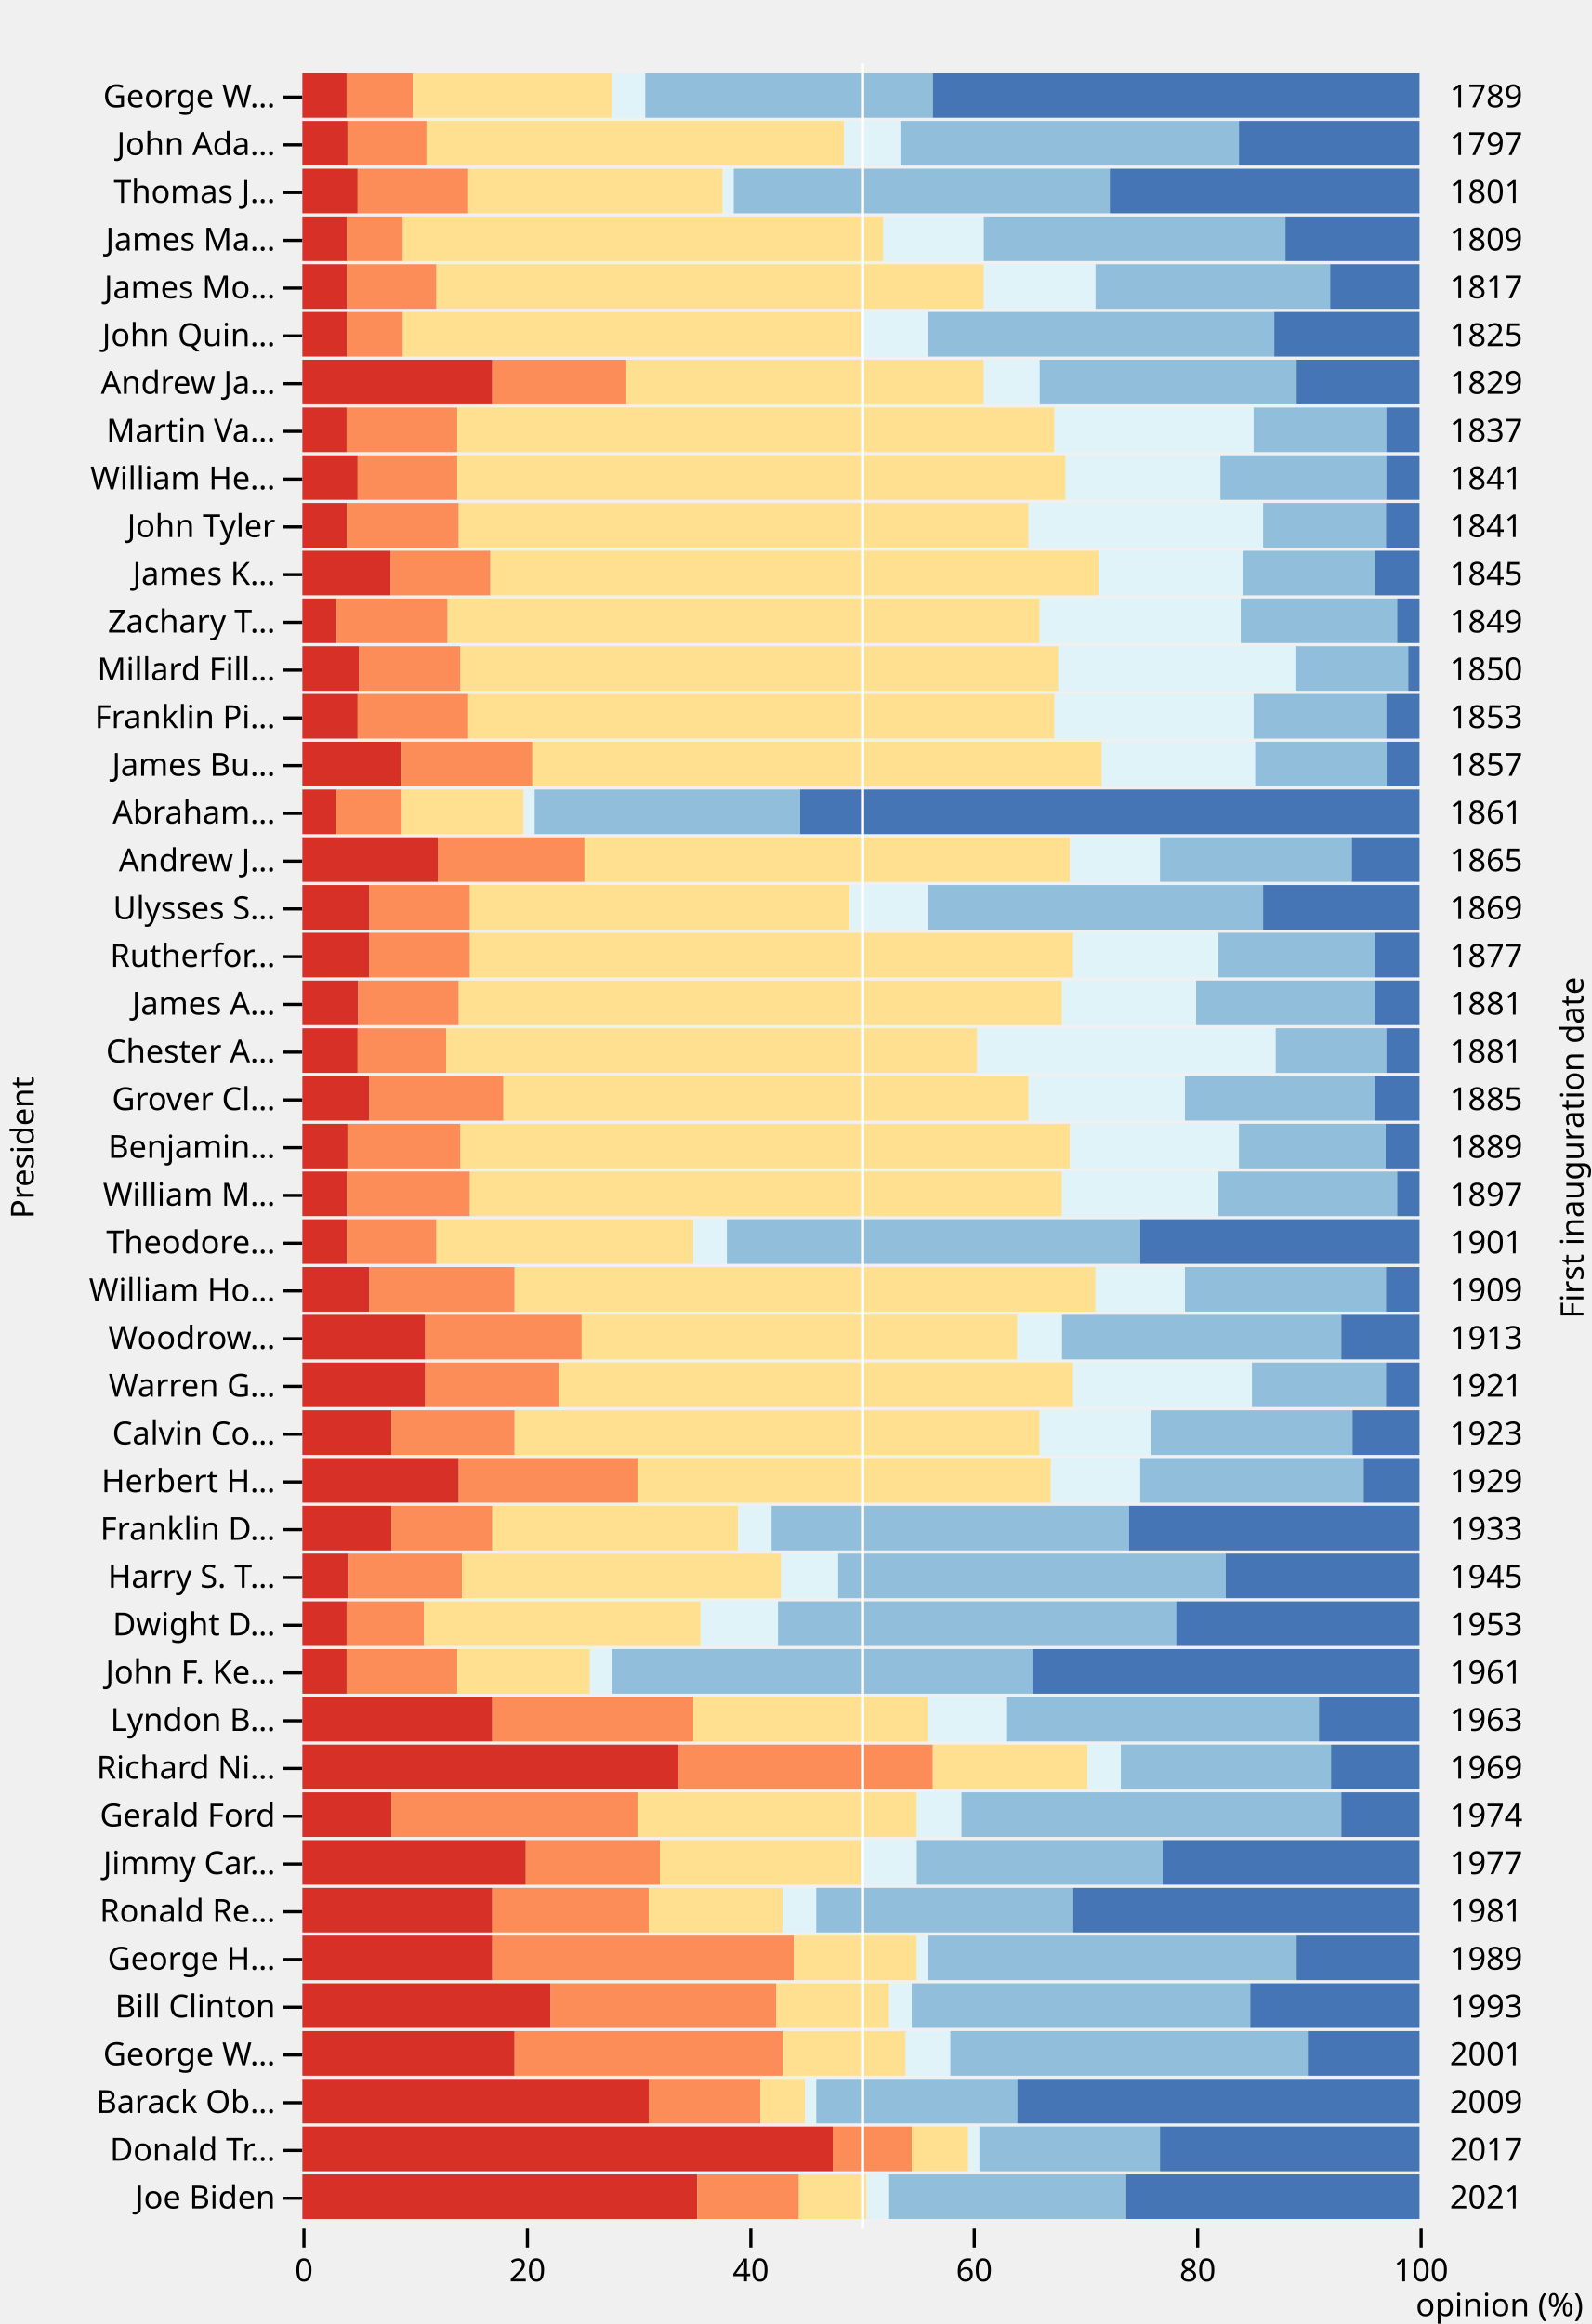
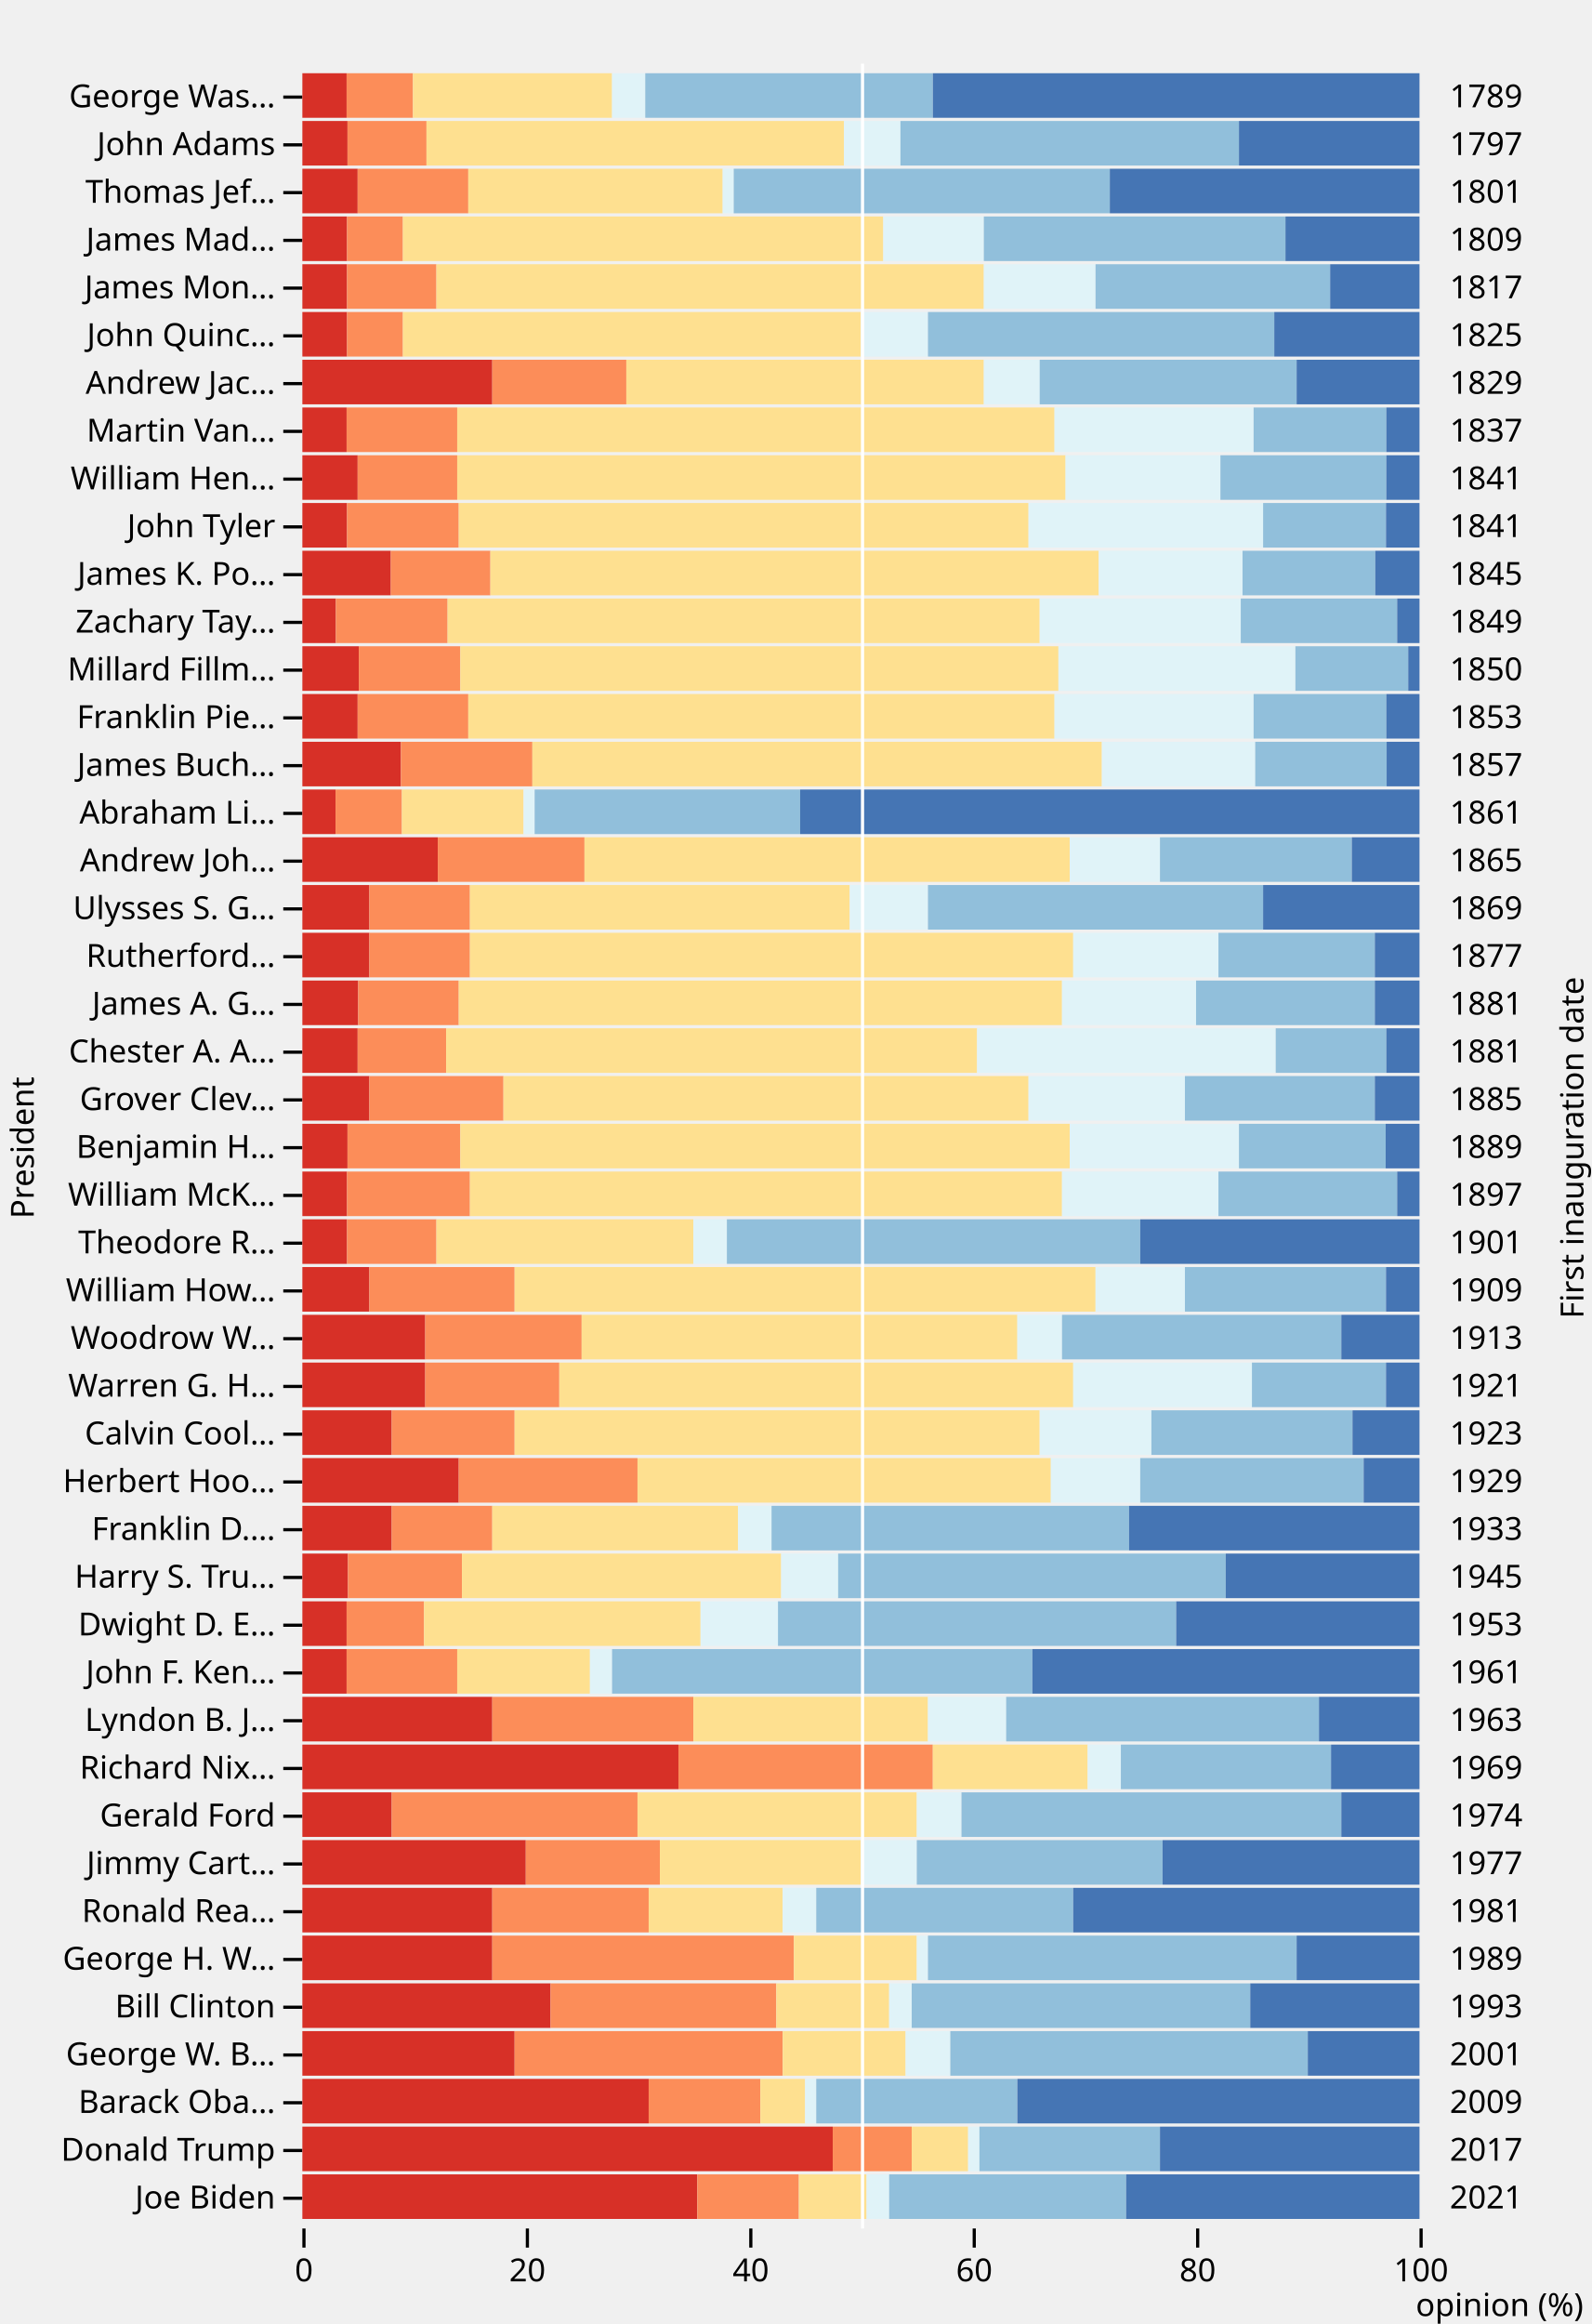
<svg xmlns="http://www.w3.org/2000/svg" class="plot" fill="currentColor" font-family="system-ui, sans-serif" font-size="10" text-anchor="middle" width="500" height="730" viewBox="0 0 500 730">
  <style>
    .plot {
      display: block;
      background: white;
      height: auto;
      height: intrinsic;
      max-width: 100%;
    }

    .plot text,
    .plot tspan {
      white-space: pre;
    }
  </style>
  <g aria-label="x-axis tick" fill="none" stroke="currentColor" transform="translate(0.5,0)">
    <path transform="translate(95,700)" d="M0,0L0,6" />
    <path transform="translate(165.2,700)" d="M0,0L0,6" />
    <path transform="translate(235.4,700)" d="M0,0L0,6" />
    <path transform="translate(305.6,700)" d="M0,0L0,6" />
    <path transform="translate(375.8,700)" d="M0,0L0,6" />
    <path transform="translate(446,700)" d="M0,0L0,6" />
  </g>
  <g aria-label="x-axis tick label" font-variant="tabular-nums" transform="translate(0.5,9.5)">
    <text y="0.71em" transform="translate(95,700)">0</text>
    <text y="0.71em" transform="translate(165.2,700)">20</text>
    <text y="0.71em" transform="translate(235.4,700)">40</text>
    <text y="0.71em" transform="translate(305.6,700)">60</text>
    <text y="0.71em" transform="translate(375.8,700)">80</text>
    <text y="0.71em" transform="translate(446,700)">100</text>
  </g>
  <g aria-label="x-axis label" text-anchor="end" transform="translate(51.5,27.5)">
    <text transform="translate(446,700)">opinion (%)</text>
  </g>
  <g aria-label="y-axis tick" fill="none" stroke="currentColor" transform="translate(0,7.5)">
    <path transform="translate(95,23)" d="M0,0L-6,0" />
    <path transform="translate(95,38)" d="M0,0L-6,0" />
    <path transform="translate(95,53)" d="M0,0L-6,0" />
    <path transform="translate(95,68)" d="M0,0L-6,0" />
    <path transform="translate(95,83)" d="M0,0L-6,0" />
    <path transform="translate(95,98)" d="M0,0L-6,0" />
    <path transform="translate(95,113)" d="M0,0L-6,0" />
    <path transform="translate(95,128)" d="M0,0L-6,0" />
    <path transform="translate(95,143)" d="M0,0L-6,0" />
    <path transform="translate(95,158)" d="M0,0L-6,0" />
    <path transform="translate(95,173)" d="M0,0L-6,0" />
    <path transform="translate(95,188)" d="M0,0L-6,0" />
    <path transform="translate(95,203)" d="M0,0L-6,0" />
    <path transform="translate(95,218)" d="M0,0L-6,0" />
    <path transform="translate(95,233)" d="M0,0L-6,0" />
    <path transform="translate(95,248)" d="M0,0L-6,0" />
    <path transform="translate(95,263)" d="M0,0L-6,0" />
    <path transform="translate(95,278)" d="M0,0L-6,0" />
    <path transform="translate(95,293)" d="M0,0L-6,0" />
    <path transform="translate(95,308)" d="M0,0L-6,0" />
    <path transform="translate(95,323)" d="M0,0L-6,0" />
    <path transform="translate(95,338)" d="M0,0L-6,0" />
    <path transform="translate(95,353)" d="M0,0L-6,0" />
    <path transform="translate(95,368)" d="M0,0L-6,0" />
    <path transform="translate(95,383)" d="M0,0L-6,0" />
    <path transform="translate(95,398)" d="M0,0L-6,0" />
    <path transform="translate(95,413)" d="M0,0L-6,0" />
    <path transform="translate(95,428)" d="M0,0L-6,0" />
    <path transform="translate(95,443)" d="M0,0L-6,0" />
    <path transform="translate(95,458)" d="M0,0L-6,0" />
    <path transform="translate(95,473)" d="M0,0L-6,0" />
    <path transform="translate(95,488)" d="M0,0L-6,0" />
    <path transform="translate(95,503)" d="M0,0L-6,0" />
    <path transform="translate(95,518)" d="M0,0L-6,0" />
    <path transform="translate(95,533)" d="M0,0L-6,0" />
    <path transform="translate(95,548)" d="M0,0L-6,0" />
    <path transform="translate(95,563)" d="M0,0L-6,0" />
    <path transform="translate(95,578)" d="M0,0L-6,0" />
    <path transform="translate(95,593)" d="M0,0L-6,0" />
    <path transform="translate(95,608)" d="M0,0L-6,0" />
    <path transform="translate(95,623)" d="M0,0L-6,0" />
    <path transform="translate(95,638)" d="M0,0L-6,0" />
    <path transform="translate(95,653)" d="M0,0L-6,0" />
    <path transform="translate(95,668)" d="M0,0L-6,0" />
    <path transform="translate(95,683)" d="M0,0L-6,0" />
  </g>
  <g aria-label="y-axis tick label" text-anchor="end" transform="translate(-8.5,7.5)">
-     <text y="0.32em" transform="translate(95,23)">George W…</text>
-     <text y="0.32em" transform="translate(95,38)">John Ada…</text>
-     <text y="0.32em" transform="translate(95,53)">Thomas J…</text>
-     <text y="0.32em" transform="translate(95,68)">James Ma…</text>
-     <text y="0.32em" transform="translate(95,83)">James Mo…</text>
-     <text y="0.32em" transform="translate(95,98)">John Quin…</text>
-     <text y="0.32em" transform="translate(95,113)">Andrew Ja…</text>
-     <text y="0.32em" transform="translate(95,128)">Martin Va…</text>
-     <text y="0.32em" transform="translate(95,143)">William He…</text>
+     <text y="0.32em" transform="translate(95,23)">George Was…</text>
+     <text y="0.32em" transform="translate(95,38)">John Adams</text>
+     <text y="0.32em" transform="translate(95,53)">Thomas Jef…</text>
+     <text y="0.32em" transform="translate(95,68)">James Mad…</text>
+     <text y="0.32em" transform="translate(95,83)">James Mon…</text>
+     <text y="0.32em" transform="translate(95,98)">John Quinc…</text>
+     <text y="0.32em" transform="translate(95,113)">Andrew Jac…</text>
+     <text y="0.32em" transform="translate(95,128)">Martin Van…</text>
+     <text y="0.32em" transform="translate(95,143)">William Hen…</text>
    <text y="0.32em" transform="translate(95,158)">John Tyler</text>
-     <text y="0.32em" transform="translate(95,173)">James K…</text>
-     <text y="0.32em" transform="translate(95,188)">Zachary T…</text>
-     <text y="0.32em" transform="translate(95,203)">Millard Fill…</text>
-     <text y="0.32em" transform="translate(95,218)">Franklin Pi…</text>
-     <text y="0.32em" transform="translate(95,233)">James Bu…</text>
-     <text y="0.32em" transform="translate(95,248)">Abraham…</text>
-     <text y="0.32em" transform="translate(95,263)">Andrew J…</text>
-     <text y="0.32em" transform="translate(95,278)">Ulysses S…</text>
-     <text y="0.32em" transform="translate(95,293)">Rutherfor…</text>
-     <text y="0.32em" transform="translate(95,308)">James A…</text>
-     <text y="0.32em" transform="translate(95,323)">Chester A…</text>
-     <text y="0.32em" transform="translate(95,338)">Grover Cl…</text>
-     <text y="0.32em" transform="translate(95,353)">Benjamin…</text>
-     <text y="0.32em" transform="translate(95,368)">William M…</text>
-     <text y="0.32em" transform="translate(95,383)">Theodore…</text>
-     <text y="0.32em" transform="translate(95,398)">William Ho…</text>
-     <text y="0.32em" transform="translate(95,413)">Woodrow…</text>
-     <text y="0.32em" transform="translate(95,428)">Warren G…</text>
-     <text y="0.32em" transform="translate(95,443)">Calvin Co…</text>
-     <text y="0.32em" transform="translate(95,458)">Herbert H…</text>
-     <text y="0.32em" transform="translate(95,473)">Franklin D…</text>
-     <text y="0.32em" transform="translate(95,488)">Harry S. T…</text>
-     <text y="0.32em" transform="translate(95,503)">Dwight D…</text>
-     <text y="0.32em" transform="translate(95,518)">John F. Ke…</text>
-     <text y="0.32em" transform="translate(95,533)">Lyndon B…</text>
-     <text y="0.32em" transform="translate(95,548)">Richard Ni…</text>
+     <text y="0.32em" transform="translate(95,173)">James K. Po…</text>
+     <text y="0.32em" transform="translate(95,188)">Zachary Tay…</text>
+     <text y="0.32em" transform="translate(95,203)">Millard Fillm…</text>
+     <text y="0.32em" transform="translate(95,218)">Franklin Pie…</text>
+     <text y="0.32em" transform="translate(95,233)">James Buch…</text>
+     <text y="0.32em" transform="translate(95,248)">Abraham Li…</text>
+     <text y="0.32em" transform="translate(95,263)">Andrew Joh…</text>
+     <text y="0.32em" transform="translate(95,278)">Ulysses S. G…</text>
+     <text y="0.32em" transform="translate(95,293)">Rutherford…</text>
+     <text y="0.32em" transform="translate(95,308)">James A. G…</text>
+     <text y="0.32em" transform="translate(95,323)">Chester A. A…</text>
+     <text y="0.32em" transform="translate(95,338)">Grover Clev…</text>
+     <text y="0.32em" transform="translate(95,353)">Benjamin H…</text>
+     <text y="0.32em" transform="translate(95,368)">William McK…</text>
+     <text y="0.32em" transform="translate(95,383)">Theodore R…</text>
+     <text y="0.32em" transform="translate(95,398)">William How…</text>
+     <text y="0.32em" transform="translate(95,413)">Woodrow W…</text>
+     <text y="0.32em" transform="translate(95,428)">Warren G. H…</text>
+     <text y="0.32em" transform="translate(95,443)">Calvin Cool…</text>
+     <text y="0.32em" transform="translate(95,458)">Herbert Hoo…</text>
+     <text y="0.32em" transform="translate(95,473)">Franklin D.…</text>
+     <text y="0.32em" transform="translate(95,488)">Harry S. Tru…</text>
+     <text y="0.32em" transform="translate(95,503)">Dwight D. E…</text>
+     <text y="0.32em" transform="translate(95,518)">John F. Ken…</text>
+     <text y="0.32em" transform="translate(95,533)">Lyndon B. J…</text>
+     <text y="0.32em" transform="translate(95,548)">Richard Nix…</text>
    <text y="0.32em" transform="translate(95,563)">Gerald Ford</text>
-     <text y="0.32em" transform="translate(95,578)">Jimmy Car…</text>
-     <text y="0.32em" transform="translate(95,593)">Ronald Re…</text>
-     <text y="0.32em" transform="translate(95,608)">George H…</text>
+     <text y="0.32em" transform="translate(95,578)">Jimmy Cart…</text>
+     <text y="0.32em" transform="translate(95,593)">Ronald Rea…</text>
+     <text y="0.32em" transform="translate(95,608)">George H. W…</text>
    <text y="0.32em" transform="translate(95,623)">Bill Clinton</text>
-     <text y="0.32em" transform="translate(95,638)">George W…</text>
-     <text y="0.32em" transform="translate(95,653)">Barack Ob…</text>
-     <text y="0.32em" transform="translate(95,668)">Donald Tr…</text>
+     <text y="0.32em" transform="translate(95,638)">George W. B…</text>
+     <text y="0.32em" transform="translate(95,653)">Barack Oba…</text>
+     <text y="0.32em" transform="translate(95,668)">Donald Trump</text>
    <text y="0.32em" transform="translate(95,683)">Joe Biden</text>
  </g>
  <g aria-label="y-axis label" transform="translate(-91.5,0.5)">
    <text y="0.71em" transform="translate(95,360) rotate(-90)">President</text>
  </g>
  <g aria-label="y-axis tick label" text-anchor="start" transform="translate(9.5,7.5)">
    <text y="0.32em" transform="translate(446,23)">1789</text>
    <text y="0.32em" transform="translate(446,38)">1797</text>
    <text y="0.32em" transform="translate(446,53)">1801</text>
    <text y="0.32em" transform="translate(446,68)">1809</text>
    <text y="0.32em" transform="translate(446,83)">1817</text>
    <text y="0.32em" transform="translate(446,98)">1825</text>
    <text y="0.32em" transform="translate(446,113)">1829</text>
    <text y="0.32em" transform="translate(446,128)">1837</text>
    <text y="0.32em" transform="translate(446,143)">1841</text>
    <text y="0.32em" transform="translate(446,158)">1841</text>
    <text y="0.32em" transform="translate(446,173)">1845</text>
    <text y="0.32em" transform="translate(446,188)">1849</text>
    <text y="0.32em" transform="translate(446,203)">1850</text>
    <text y="0.32em" transform="translate(446,218)">1853</text>
    <text y="0.32em" transform="translate(446,233)">1857</text>
    <text y="0.32em" transform="translate(446,248)">1861</text>
    <text y="0.32em" transform="translate(446,263)">1865</text>
    <text y="0.32em" transform="translate(446,278)">1869</text>
    <text y="0.32em" transform="translate(446,293)">1877</text>
    <text y="0.32em" transform="translate(446,308)">1881</text>
    <text y="0.32em" transform="translate(446,323)">1881</text>
    <text y="0.32em" transform="translate(446,338)">1885</text>
    <text y="0.32em" transform="translate(446,353)">1889</text>
    <text y="0.32em" transform="translate(446,368)">1897</text>
    <text y="0.32em" transform="translate(446,383)">1901</text>
    <text y="0.32em" transform="translate(446,398)">1909</text>
    <text y="0.32em" transform="translate(446,413)">1913</text>
    <text y="0.32em" transform="translate(446,428)">1921</text>
    <text y="0.32em" transform="translate(446,443)">1923</text>
    <text y="0.32em" transform="translate(446,458)">1929</text>
    <text y="0.32em" transform="translate(446,473)">1933</text>
    <text y="0.32em" transform="translate(446,488)">1945</text>
    <text y="0.32em" transform="translate(446,503)">1953</text>
    <text y="0.32em" transform="translate(446,518)">1961</text>
    <text y="0.32em" transform="translate(446,533)">1963</text>
    <text y="0.32em" transform="translate(446,548)">1969</text>
    <text y="0.32em" transform="translate(446,563)">1974</text>
    <text y="0.32em" transform="translate(446,578)">1977</text>
    <text y="0.32em" transform="translate(446,593)">1981</text>
    <text y="0.32em" transform="translate(446,608)">1989</text>
    <text y="0.32em" transform="translate(446,623)">1993</text>
    <text y="0.32em" transform="translate(446,638)">2001</text>
    <text y="0.32em" transform="translate(446,653)">2009</text>
    <text y="0.32em" transform="translate(446,668)">2017</text>
    <text y="0.32em" transform="translate(446,683)">2021</text>
  </g>
  <g aria-label="y-axis label" transform="translate(51.5,0.5)">
    <text transform="translate(446,360) rotate(-90)">First inauguration date</text>
  </g>
  <g aria-label="bar">
    <rect x="95" width="13.901" y="23" height="14" fill="#d73027" />
    <rect x="108.901" width="20.851" y="23" height="14" fill="#fc8d59" />
    <rect x="129.752" width="62.554" y="23" height="14" fill="#fee090" />
    <rect x="192.307" width="10.426" y="23" height="14" fill="#e0f3f8" />
    <rect x="202.733" width="90.356" y="23" height="14" fill="#91bfdb" />
    <rect x="293.089" width="152.911" y="23" height="14" fill="#4575b4" />
    <rect x="95" width="14.182" y="38" height="14" fill="#d73027" />
    <rect x="109.182" width="24.818" y="38" height="14" fill="#fc8d59" />
    <rect x="134" width="131.182" y="38" height="14" fill="#fee090" />
    <rect x="265.182" width="17.727" y="38" height="14" fill="#e0f3f8" />
    <rect x="282.909" width="106.364" y="38" height="14" fill="#91bfdb" />
    <rect x="389.273" width="56.727" y="38" height="14" fill="#4575b4" />
    <rect x="95" width="17.376" y="53" height="14" fill="#d73027" />
    <rect x="112.376" width="34.752" y="53" height="14" fill="#fc8d59" />
    <rect x="147.129" width="79.931" y="53" height="14" fill="#fee090" />
    <rect x="227.059" width="3.475" y="53" height="14" fill="#e0f3f8" />
    <rect x="230.535" width="118.158" y="53" height="14" fill="#91bfdb" />
    <rect x="348.693" width="97.307" y="53" height="14" fill="#4575b4" />
    <rect x="95" width="14.04" y="68" height="14" fill="#d73027" />
    <rect x="109.04" width="17.55" y="68" height="14" fill="#fc8d59" />
    <rect x="126.59" width="150.93" y="68" height="14" fill="#fee090" />
    <rect x="277.52" width="31.59" y="68" height="14" fill="#e0f3f8" />
    <rect x="309.11" width="94.77" y="68" height="14" fill="#91bfdb" />
    <rect x="403.88" width="42.12" y="68" height="14" fill="#4575b4" />
    <rect x="95" width="14.04" y="83" height="14" fill="#d73027" />
    <rect x="109.04" width="28.08" y="83" height="14" fill="#fc8d59" />
    <rect x="137.12" width="171.99" y="83" height="14" fill="#fee090" />
    <rect x="309.11" width="35.1" y="83" height="14" fill="#e0f3f8" />
    <rect x="344.21" width="73.71" y="83" height="14" fill="#91bfdb" />
    <rect x="417.92" width="28.08" y="83" height="14" fill="#4575b4" />
    <rect x="95" width="14.04" y="98" height="14" fill="#d73027" />
    <rect x="109.04" width="17.55" y="98" height="14" fill="#fc8d59" />
    <rect x="126.59" width="143.91" y="98" height="14" fill="#fee090" />
    <rect x="270.5" width="21.06" y="98" height="14" fill="#e0f3f8" />
    <rect x="291.56" width="108.81" y="98" height="14" fill="#91bfdb" />
    <rect x="400.37" width="45.63" y="98" height="14" fill="#4575b4" />
    <rect x="95" width="59.67" y="113" height="14" fill="#d73027" />
    <rect x="154.67" width="42.12" y="113" height="14" fill="#fc8d59" />
    <rect x="196.79" width="112.32" y="113" height="14" fill="#fee090" />
    <rect x="309.11" width="17.55" y="113" height="14" fill="#e0f3f8" />
    <rect x="326.66" width="80.73" y="113" height="14" fill="#91bfdb" />
    <rect x="407.39" width="38.61" y="113" height="14" fill="#4575b4" />
    <rect x="95" width="13.901" y="128" height="14" fill="#d73027" />
    <rect x="108.901" width="34.752" y="128" height="14" fill="#fc8d59" />
    <rect x="143.653" width="187.663" y="128" height="14" fill="#fee090" />
    <rect x="331.317" width="62.554" y="128" height="14" fill="#e0f3f8" />
    <rect x="393.871" width="41.703" y="128" height="14" fill="#91bfdb" />
    <rect x="435.574" width="10.426" y="128" height="14" fill="#4575b4" />
    <rect x="95" width="17.376" y="143" height="14" fill="#d73027" />
    <rect x="112.376" width="31.277" y="143" height="14" fill="#fc8d59" />
    <rect x="143.653" width="191.139" y="143" height="14" fill="#fee090" />
    <rect x="334.792" width="48.653" y="143" height="14" fill="#e0f3f8" />
    <rect x="383.446" width="52.129" y="143" height="14" fill="#91bfdb" />
    <rect x="435.574" width="10.426" y="143" height="14" fill="#4575b4" />
    <rect x="95" width="14.04" y="158" height="14" fill="#d73027" />
    <rect x="109.04" width="35.1" y="158" height="14" fill="#fc8d59" />
    <rect x="144.14" width="179.01" y="158" height="14" fill="#fee090" />
    <rect x="323.15" width="73.71" y="158" height="14" fill="#e0f3f8" />
    <rect x="396.86" width="38.61" y="158" height="14" fill="#91bfdb" />
    <rect x="435.47" width="10.53" y="158" height="14" fill="#4575b4" />
    <rect x="95" width="27.802" y="173" height="14" fill="#d73027" />
    <rect x="122.802" width="31.277" y="173" height="14" fill="#fc8d59" />
    <rect x="154.079" width="191.139" y="173" height="14" fill="#fee090" />
    <rect x="345.218" width="45.178" y="173" height="14" fill="#e0f3f8" />
    <rect x="390.396" width="41.703" y="173" height="14" fill="#91bfdb" />
    <rect x="432.099" width="13.901" y="173" height="14" fill="#4575b4" />
    <rect x="95" width="10.53" y="188" height="14" fill="#d73027" />
    <rect x="105.53" width="35.1" y="188" height="14" fill="#fc8d59" />
    <rect x="140.63" width="186.03" y="188" height="14" fill="#fee090" />
    <rect x="326.66" width="63.18" y="188" height="14" fill="#e0f3f8" />
    <rect x="389.84" width="49.14" y="188" height="14" fill="#91bfdb" />
    <rect x="438.98" width="7.02" y="188" height="14" fill="#4575b4" />
    <rect x="95" width="17.727" y="203" height="14" fill="#d73027" />
    <rect x="112.727" width="31.909" y="203" height="14" fill="#fc8d59" />
    <rect x="144.636" width="187.909" y="203" height="14" fill="#fee090" />
    <rect x="332.545" width="74.455" y="203" height="14" fill="#e0f3f8" />
    <rect x="407" width="35.455" y="203" height="14" fill="#91bfdb" />
    <rect x="442.455" width="3.545" y="203" height="14" fill="#4575b4" />
    <rect x="95" width="17.376" y="218" height="14" fill="#d73027" />
    <rect x="112.376" width="34.752" y="218" height="14" fill="#fc8d59" />
    <rect x="147.129" width="184.188" y="218" height="14" fill="#fee090" />
    <rect x="331.317" width="62.554" y="218" height="14" fill="#e0f3f8" />
    <rect x="393.871" width="41.703" y="218" height="14" fill="#91bfdb" />
    <rect x="435.574" width="10.426" y="218" height="14" fill="#4575b4" />
    <rect x="95" width="30.971" y="233" height="14" fill="#d73027" />
    <rect x="125.971" width="41.294" y="233" height="14" fill="#fc8d59" />
    <rect x="167.265" width="178.941" y="233" height="14" fill="#fee090" />
    <rect x="346.206" width="48.176" y="233" height="14" fill="#e0f3f8" />
    <rect x="394.382" width="41.294" y="233" height="14" fill="#91bfdb" />
    <rect x="435.676" width="10.324" y="233" height="14" fill="#4575b4" />
    <rect x="95" width="10.426" y="248" height="14" fill="#d73027" />
    <rect x="105.426" width="20.851" y="248" height="14" fill="#fc8d59" />
    <rect x="126.277" width="38.228" y="248" height="14" fill="#fee090" />
    <rect x="164.505" width="3.475" y="248" height="14" fill="#e0f3f8" />
    <rect x="167.98" width="83.406" y="248" height="14" fill="#91bfdb" />
    <rect x="251.386" width="194.614" y="248" height="14" fill="#4575b4" />
    <rect x="95" width="42.545" y="263" height="14" fill="#d73027" />
    <rect x="137.545" width="46.091" y="263" height="14" fill="#fc8d59" />
    <rect x="183.636" width="152.455" y="263" height="14" fill="#fee090" />
    <rect x="336.091" width="28.364" y="263" height="14" fill="#e0f3f8" />
    <rect x="364.455" width="60.273" y="263" height="14" fill="#91bfdb" />
    <rect x="424.727" width="21.273" y="263" height="14" fill="#4575b4" />
    <rect x="95" width="21.06" y="278" height="14" fill="#d73027" />
    <rect x="116.06" width="31.59" y="278" height="14" fill="#fc8d59" />
    <rect x="147.65" width="119.34" y="278" height="14" fill="#fee090" />
    <rect x="266.99" width="24.57" y="278" height="14" fill="#e0f3f8" />
    <rect x="291.56" width="105.3" y="278" height="14" fill="#91bfdb" />
    <rect x="396.86" width="49.14" y="278" height="14" fill="#4575b4" />
    <rect x="95" width="21.06" y="293" height="14" fill="#d73027" />
    <rect x="116.06" width="31.59" y="293" height="14" fill="#fc8d59" />
    <rect x="147.65" width="189.54" y="293" height="14" fill="#fee090" />
    <rect x="337.19" width="45.63" y="293" height="14" fill="#e0f3f8" />
    <rect x="382.82" width="49.14" y="293" height="14" fill="#91bfdb" />
    <rect x="431.96" width="14.04" y="293" height="14" fill="#4575b4" />
    <rect x="95" width="17.55" y="308" height="14" fill="#d73027" />
    <rect x="112.55" width="31.59" y="308" height="14" fill="#fc8d59" />
    <rect x="144.14" width="189.54" y="308" height="14" fill="#fee090" />
    <rect x="333.68" width="42.12" y="308" height="14" fill="#e0f3f8" />
    <rect x="375.8" width="56.16" y="308" height="14" fill="#91bfdb" />
    <rect x="431.96" width="14.04" y="308" height="14" fill="#4575b4" />
    <rect x="95" width="17.376" y="323" height="14" fill="#d73027" />
    <rect x="112.376" width="27.802" y="323" height="14" fill="#fc8d59" />
    <rect x="140.178" width="166.812" y="323" height="14" fill="#fee090" />
    <rect x="306.99" width="93.832" y="323" height="14" fill="#e0f3f8" />
    <rect x="400.822" width="34.752" y="323" height="14" fill="#91bfdb" />
    <rect x="435.574" width="10.426" y="323" height="14" fill="#4575b4" />
    <rect x="95" width="21.06" y="338" height="14" fill="#d73027" />
    <rect x="116.06" width="42.12" y="338" height="14" fill="#fc8d59" />
    <rect x="158.18" width="164.97" y="338" height="14" fill="#fee090" />
    <rect x="323.15" width="49.14" y="338" height="14" fill="#e0f3f8" />
    <rect x="372.29" width="59.67" y="338" height="14" fill="#91bfdb" />
    <rect x="431.96" width="14.04" y="338" height="14" fill="#4575b4" />
    <rect x="95" width="14.182" y="353" height="14" fill="#d73027" />
    <rect x="109.182" width="35.455" y="353" height="14" fill="#fc8d59" />
    <rect x="144.636" width="191.455" y="353" height="14" fill="#fee090" />
    <rect x="336.091" width="53.182" y="353" height="14" fill="#e0f3f8" />
    <rect x="389.273" width="46.091" y="353" height="14" fill="#91bfdb" />
    <rect x="435.364" width="10.636" y="353" height="14" fill="#4575b4" />
    <rect x="95" width="14.04" y="368" height="14" fill="#d73027" />
    <rect x="109.04" width="38.61" y="368" height="14" fill="#fc8d59" />
    <rect x="147.65" width="186.03" y="368" height="14" fill="#fee090" />
    <rect x="333.68" width="49.14" y="368" height="14" fill="#e0f3f8" />
    <rect x="382.82" width="56.16" y="368" height="14" fill="#91bfdb" />
    <rect x="438.98" width="7.02" y="368" height="14" fill="#4575b4" />
    <rect x="95" width="14.04" y="383" height="14" fill="#d73027" />
    <rect x="109.04" width="28.08" y="383" height="14" fill="#fc8d59" />
    <rect x="137.12" width="80.73" y="383" height="14" fill="#fee090" />
    <rect x="217.85" width="10.53" y="383" height="14" fill="#e0f3f8" />
    <rect x="228.38" width="129.87" y="383" height="14" fill="#91bfdb" />
    <rect x="358.25" width="87.75" y="383" height="14" fill="#4575b4" />
    <rect x="95" width="21.06" y="398" height="14" fill="#d73027" />
    <rect x="116.06" width="45.63" y="398" height="14" fill="#fc8d59" />
    <rect x="161.69" width="182.52" y="398" height="14" fill="#fee090" />
    <rect x="344.21" width="28.08" y="398" height="14" fill="#e0f3f8" />
    <rect x="372.29" width="63.18" y="398" height="14" fill="#91bfdb" />
    <rect x="435.47" width="10.53" y="398" height="14" fill="#4575b4" />
    <rect x="95" width="38.61" y="413" height="14" fill="#d73027" />
    <rect x="133.61" width="49.14" y="413" height="14" fill="#fc8d59" />
    <rect x="182.75" width="136.89" y="413" height="14" fill="#fee090" />
    <rect x="319.64" width="14.04" y="413" height="14" fill="#e0f3f8" />
    <rect x="333.68" width="87.75" y="413" height="14" fill="#91bfdb" />
    <rect x="421.43" width="24.57" y="413" height="14" fill="#4575b4" />
    <rect x="95" width="38.61" y="428" height="14" fill="#d73027" />
    <rect x="133.61" width="42.12" y="428" height="14" fill="#fc8d59" />
    <rect x="175.73" width="161.46" y="428" height="14" fill="#fee090" />
    <rect x="337.19" width="56.16" y="428" height="14" fill="#e0f3f8" />
    <rect x="393.35" width="42.12" y="428" height="14" fill="#91bfdb" />
    <rect x="435.47" width="10.53" y="428" height="14" fill="#4575b4" />
    <rect x="95" width="28.08" y="443" height="14" fill="#d73027" />
    <rect x="123.08" width="38.61" y="443" height="14" fill="#fc8d59" />
    <rect x="161.69" width="164.97" y="443" height="14" fill="#fee090" />
    <rect x="326.66" width="35.1" y="443" height="14" fill="#e0f3f8" />
    <rect x="361.76" width="63.18" y="443" height="14" fill="#91bfdb" />
    <rect x="424.94" width="21.06" y="443" height="14" fill="#4575b4" />
    <rect x="95" width="49.14" y="458" height="14" fill="#d73027" />
    <rect x="144.14" width="56.16" y="458" height="14" fill="#fc8d59" />
    <rect x="200.3" width="129.87" y="458" height="14" fill="#fee090" />
    <rect x="330.17" width="28.08" y="458" height="14" fill="#e0f3f8" />
    <rect x="358.25" width="70.2" y="458" height="14" fill="#91bfdb" />
    <rect x="428.45" width="17.55" y="458" height="14" fill="#4575b4" />
    <rect x="95" width="28.08" y="473" height="14" fill="#d73027" />
    <rect x="123.08" width="31.59" y="473" height="14" fill="#fc8d59" />
    <rect x="154.67" width="77.22" y="473" height="14" fill="#fee090" />
    <rect x="231.89" width="10.53" y="473" height="14" fill="#e0f3f8" />
    <rect x="242.42" width="112.32" y="473" height="14" fill="#91bfdb" />
    <rect x="354.74" width="91.26" y="473" height="14" fill="#4575b4" />
    <rect x="95" width="14.327" y="488" height="14" fill="#d73027" />
    <rect x="109.327" width="35.816" y="488" height="14" fill="#fc8d59" />
    <rect x="145.143" width="100.286" y="488" height="14" fill="#fee090" />
    <rect x="245.429" width="17.908" y="488" height="14" fill="#e0f3f8" />
    <rect x="263.337" width="121.776" y="488" height="14" fill="#91bfdb" />
    <rect x="385.112" width="60.888" y="488" height="14" fill="#4575b4" />
    <rect x="95" width="13.901" y="503" height="14" fill="#d73027" />
    <rect x="108.901" width="24.327" y="503" height="14" fill="#fc8d59" />
    <rect x="133.228" width="86.881" y="503" height="14" fill="#fee090" />
    <rect x="220.109" width="24.327" y="503" height="14" fill="#e0f3f8" />
    <rect x="244.436" width="125.109" y="503" height="14" fill="#91bfdb" />
    <rect x="369.545" width="76.455" y="503" height="14" fill="#4575b4" />
    <rect x="95" width="13.901" y="518" height="14" fill="#d73027" />
    <rect x="108.901" width="34.752" y="518" height="14" fill="#fc8d59" />
    <rect x="143.653" width="41.703" y="518" height="14" fill="#fee090" />
    <rect x="185.356" width="6.95" y="518" height="14" fill="#e0f3f8" />
    <rect x="192.307" width="132.059" y="518" height="14" fill="#91bfdb" />
    <rect x="324.366" width="121.634" y="518" height="14" fill="#4575b4" />
    <rect x="95" width="59.67" y="533" height="14" fill="#d73027" />
    <rect x="154.67" width="63.18" y="533" height="14" fill="#fc8d59" />
    <rect x="217.85" width="73.71" y="533" height="14" fill="#fee090" />
    <rect x="291.56" width="24.57" y="533" height="14" fill="#e0f3f8" />
    <rect x="316.13" width="98.28" y="533" height="14" fill="#91bfdb" />
    <rect x="414.41" width="31.59" y="533" height="14" fill="#4575b4" />
    <rect x="95" width="118.158" y="548" height="14" fill="#d73027" />
    <rect x="213.158" width="79.931" y="548" height="14" fill="#fc8d59" />
    <rect x="293.089" width="48.653" y="548" height="14" fill="#fee090" />
    <rect x="341.743" width="10.426" y="548" height="14" fill="#e0f3f8" />
    <rect x="352.168" width="66.03" y="548" height="14" fill="#91bfdb" />
    <rect x="418.198" width="27.802" y="548" height="14" fill="#4575b4" />
    <rect x="95" width="28.08" y="563" height="14" fill="#d73027" />
    <rect x="123.08" width="77.22" y="563" height="14" fill="#fc8d59" />
    <rect x="200.3" width="87.75" y="563" height="14" fill="#fee090" />
    <rect x="288.05" width="14.04" y="563" height="14" fill="#e0f3f8" />
    <rect x="302.09" width="119.34" y="563" height="14" fill="#91bfdb" />
    <rect x="421.43" width="24.57" y="563" height="14" fill="#4575b4" />
    <rect x="95" width="70.2" y="578" height="14" fill="#d73027" />
    <rect x="165.2" width="42.12" y="578" height="14" fill="#fc8d59" />
    <rect x="207.32" width="63.18" y="578" height="14" fill="#fee090" />
    <rect x="270.5" width="17.55" y="578" height="14" fill="#e0f3f8" />
    <rect x="288.05" width="77.22" y="578" height="14" fill="#91bfdb" />
    <rect x="365.27" width="80.73" y="578" height="14" fill="#4575b4" />
    <rect x="95" width="59.67" y="593" height="14" fill="#d73027" />
    <rect x="154.67" width="49.14" y="593" height="14" fill="#fc8d59" />
    <rect x="203.81" width="42.12" y="593" height="14" fill="#fee090" />
    <rect x="245.93" width="10.53" y="593" height="14" fill="#e0f3f8" />
    <rect x="256.46" width="80.73" y="593" height="14" fill="#91bfdb" />
    <rect x="337.19" width="108.81" y="593" height="14" fill="#4575b4" />
    <rect x="95" width="59.67" y="608" height="14" fill="#d73027" />
    <rect x="154.67" width="94.77" y="608" height="14" fill="#fc8d59" />
    <rect x="249.44" width="38.61" y="608" height="14" fill="#fee090" />
    <rect x="288.05" width="3.51" y="608" height="14" fill="#e0f3f8" />
    <rect x="291.56" width="115.83" y="608" height="14" fill="#91bfdb" />
    <rect x="407.39" width="38.61" y="608" height="14" fill="#4575b4" />
    <rect x="95" width="78" y="623" height="14" fill="#d73027" />
    <rect x="173" width="70.909" y="623" height="14" fill="#fc8d59" />
    <rect x="243.909" width="35.455" y="623" height="14" fill="#fee090" />
    <rect x="279.364" width="7.091" y="623" height="14" fill="#e0f3f8" />
    <rect x="286.455" width="106.364" y="623" height="14" fill="#91bfdb" />
    <rect x="392.818" width="53.182" y="623" height="14" fill="#4575b4" />
    <rect x="95" width="66.69" y="638" height="14" fill="#d73027" />
    <rect x="161.69" width="84.24" y="638" height="14" fill="#fc8d59" />
    <rect x="245.93" width="38.61" y="638" height="14" fill="#fee090" />
    <rect x="284.54" width="14.04" y="638" height="14" fill="#e0f3f8" />
    <rect x="298.58" width="112.32" y="638" height="14" fill="#91bfdb" />
    <rect x="410.9" width="35.1" y="638" height="14" fill="#4575b4" />
    <rect x="95" width="108.81" y="653" height="14" fill="#d73027" />
    <rect x="203.81" width="35.1" y="653" height="14" fill="#fc8d59" />
    <rect x="238.91" width="14.04" y="653" height="14" fill="#fee090" />
    <rect x="252.95" width="3.51" y="653" height="14" fill="#e0f3f8" />
    <rect x="256.46" width="63.18" y="653" height="14" fill="#91bfdb" />
    <rect x="319.64" width="126.36" y="653" height="14" fill="#4575b4" />
    <rect x="95" width="166.636" y="668" height="14" fill="#d73027" />
    <rect x="261.636" width="24.818" y="668" height="14" fill="#fc8d59" />
    <rect x="286.455" width="17.727" y="668" height="14" fill="#fee090" />
    <rect x="304.182" width="3.545" y="668" height="14" fill="#e0f3f8" />
    <rect x="307.727" width="56.727" y="668" height="14" fill="#91bfdb" />
    <rect x="364.455" width="81.545" y="668" height="14" fill="#4575b4" />
    <rect x="95" width="124.091" y="683" height="14" fill="#d73027" />
    <rect x="219.091" width="31.909" y="683" height="14" fill="#fc8d59" />
    <rect x="251" width="21.273" y="683" height="14" fill="#fee090" />
    <rect x="272.273" width="7.091" y="683" height="14" fill="#e0f3f8" />
    <rect x="279.364" width="74.455" y="683" height="14" fill="#91bfdb" />
    <rect x="353.818" width="92.182" y="683" height="14" fill="#4575b4" />
  </g>
  <g aria-label="tick" stroke="white" transform="translate(0.5,0)">
    <line x1="270.5" x2="270.5" y1="20" y2="700" />
  </g>
</svg>
